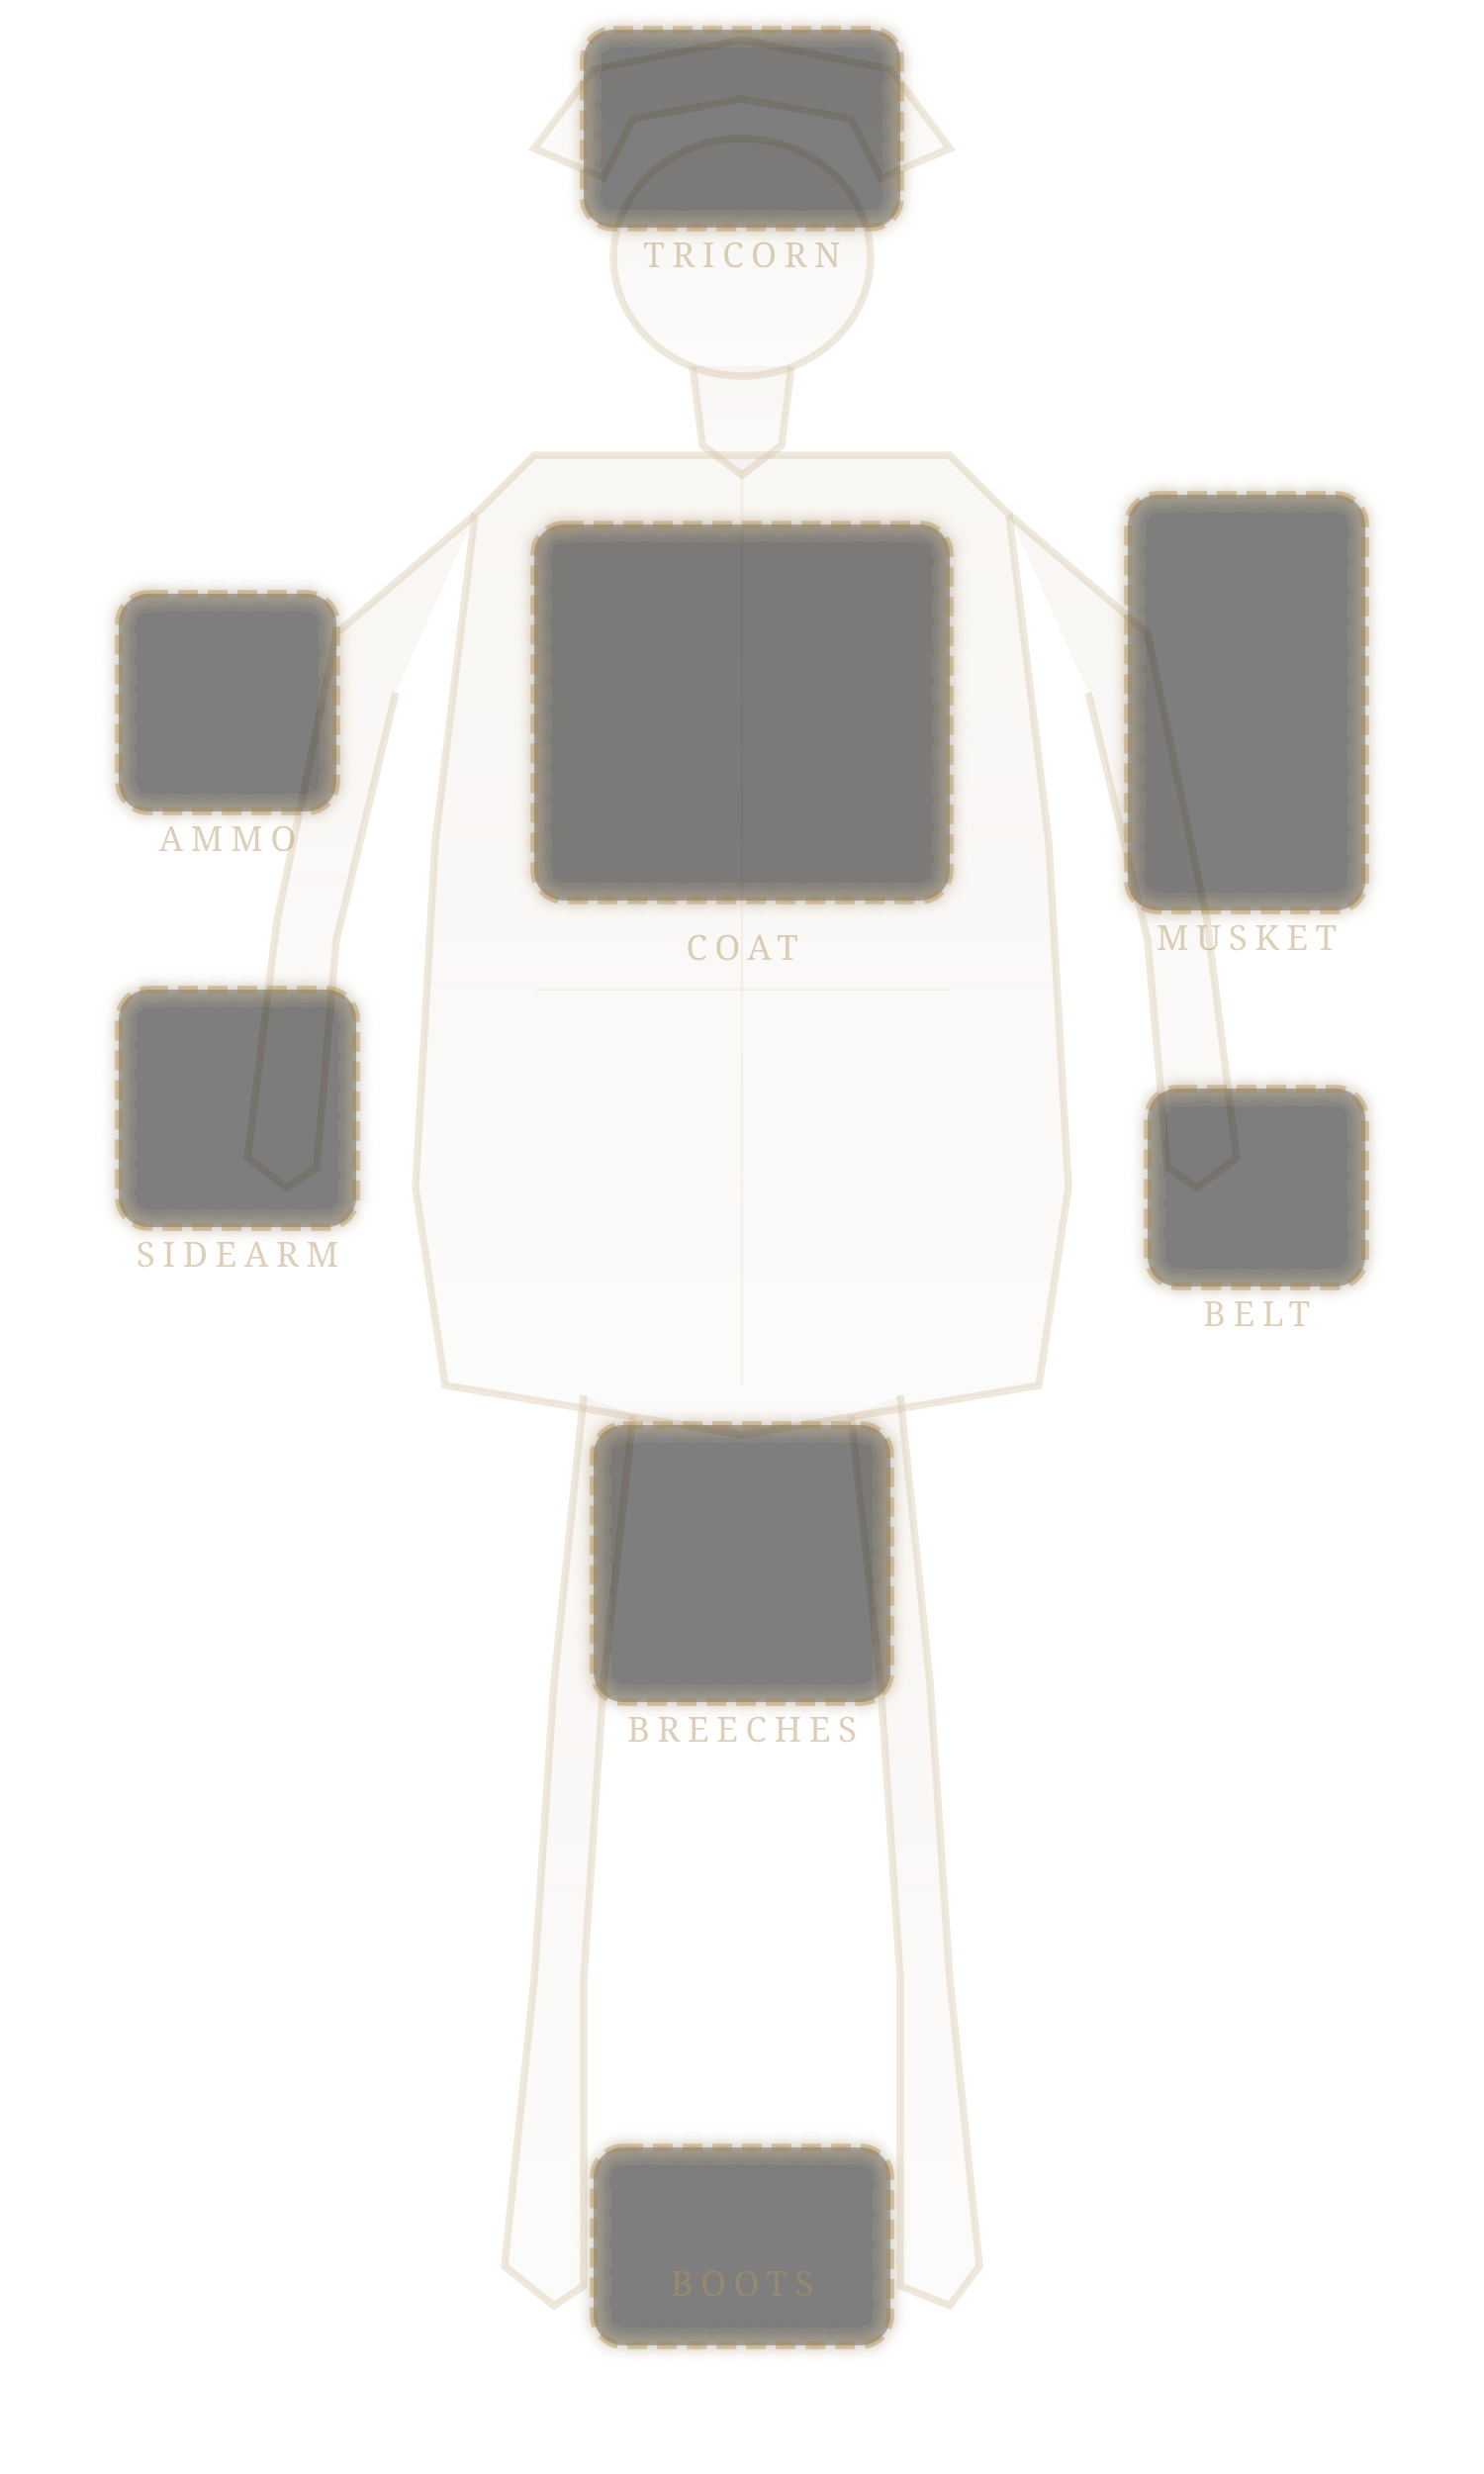
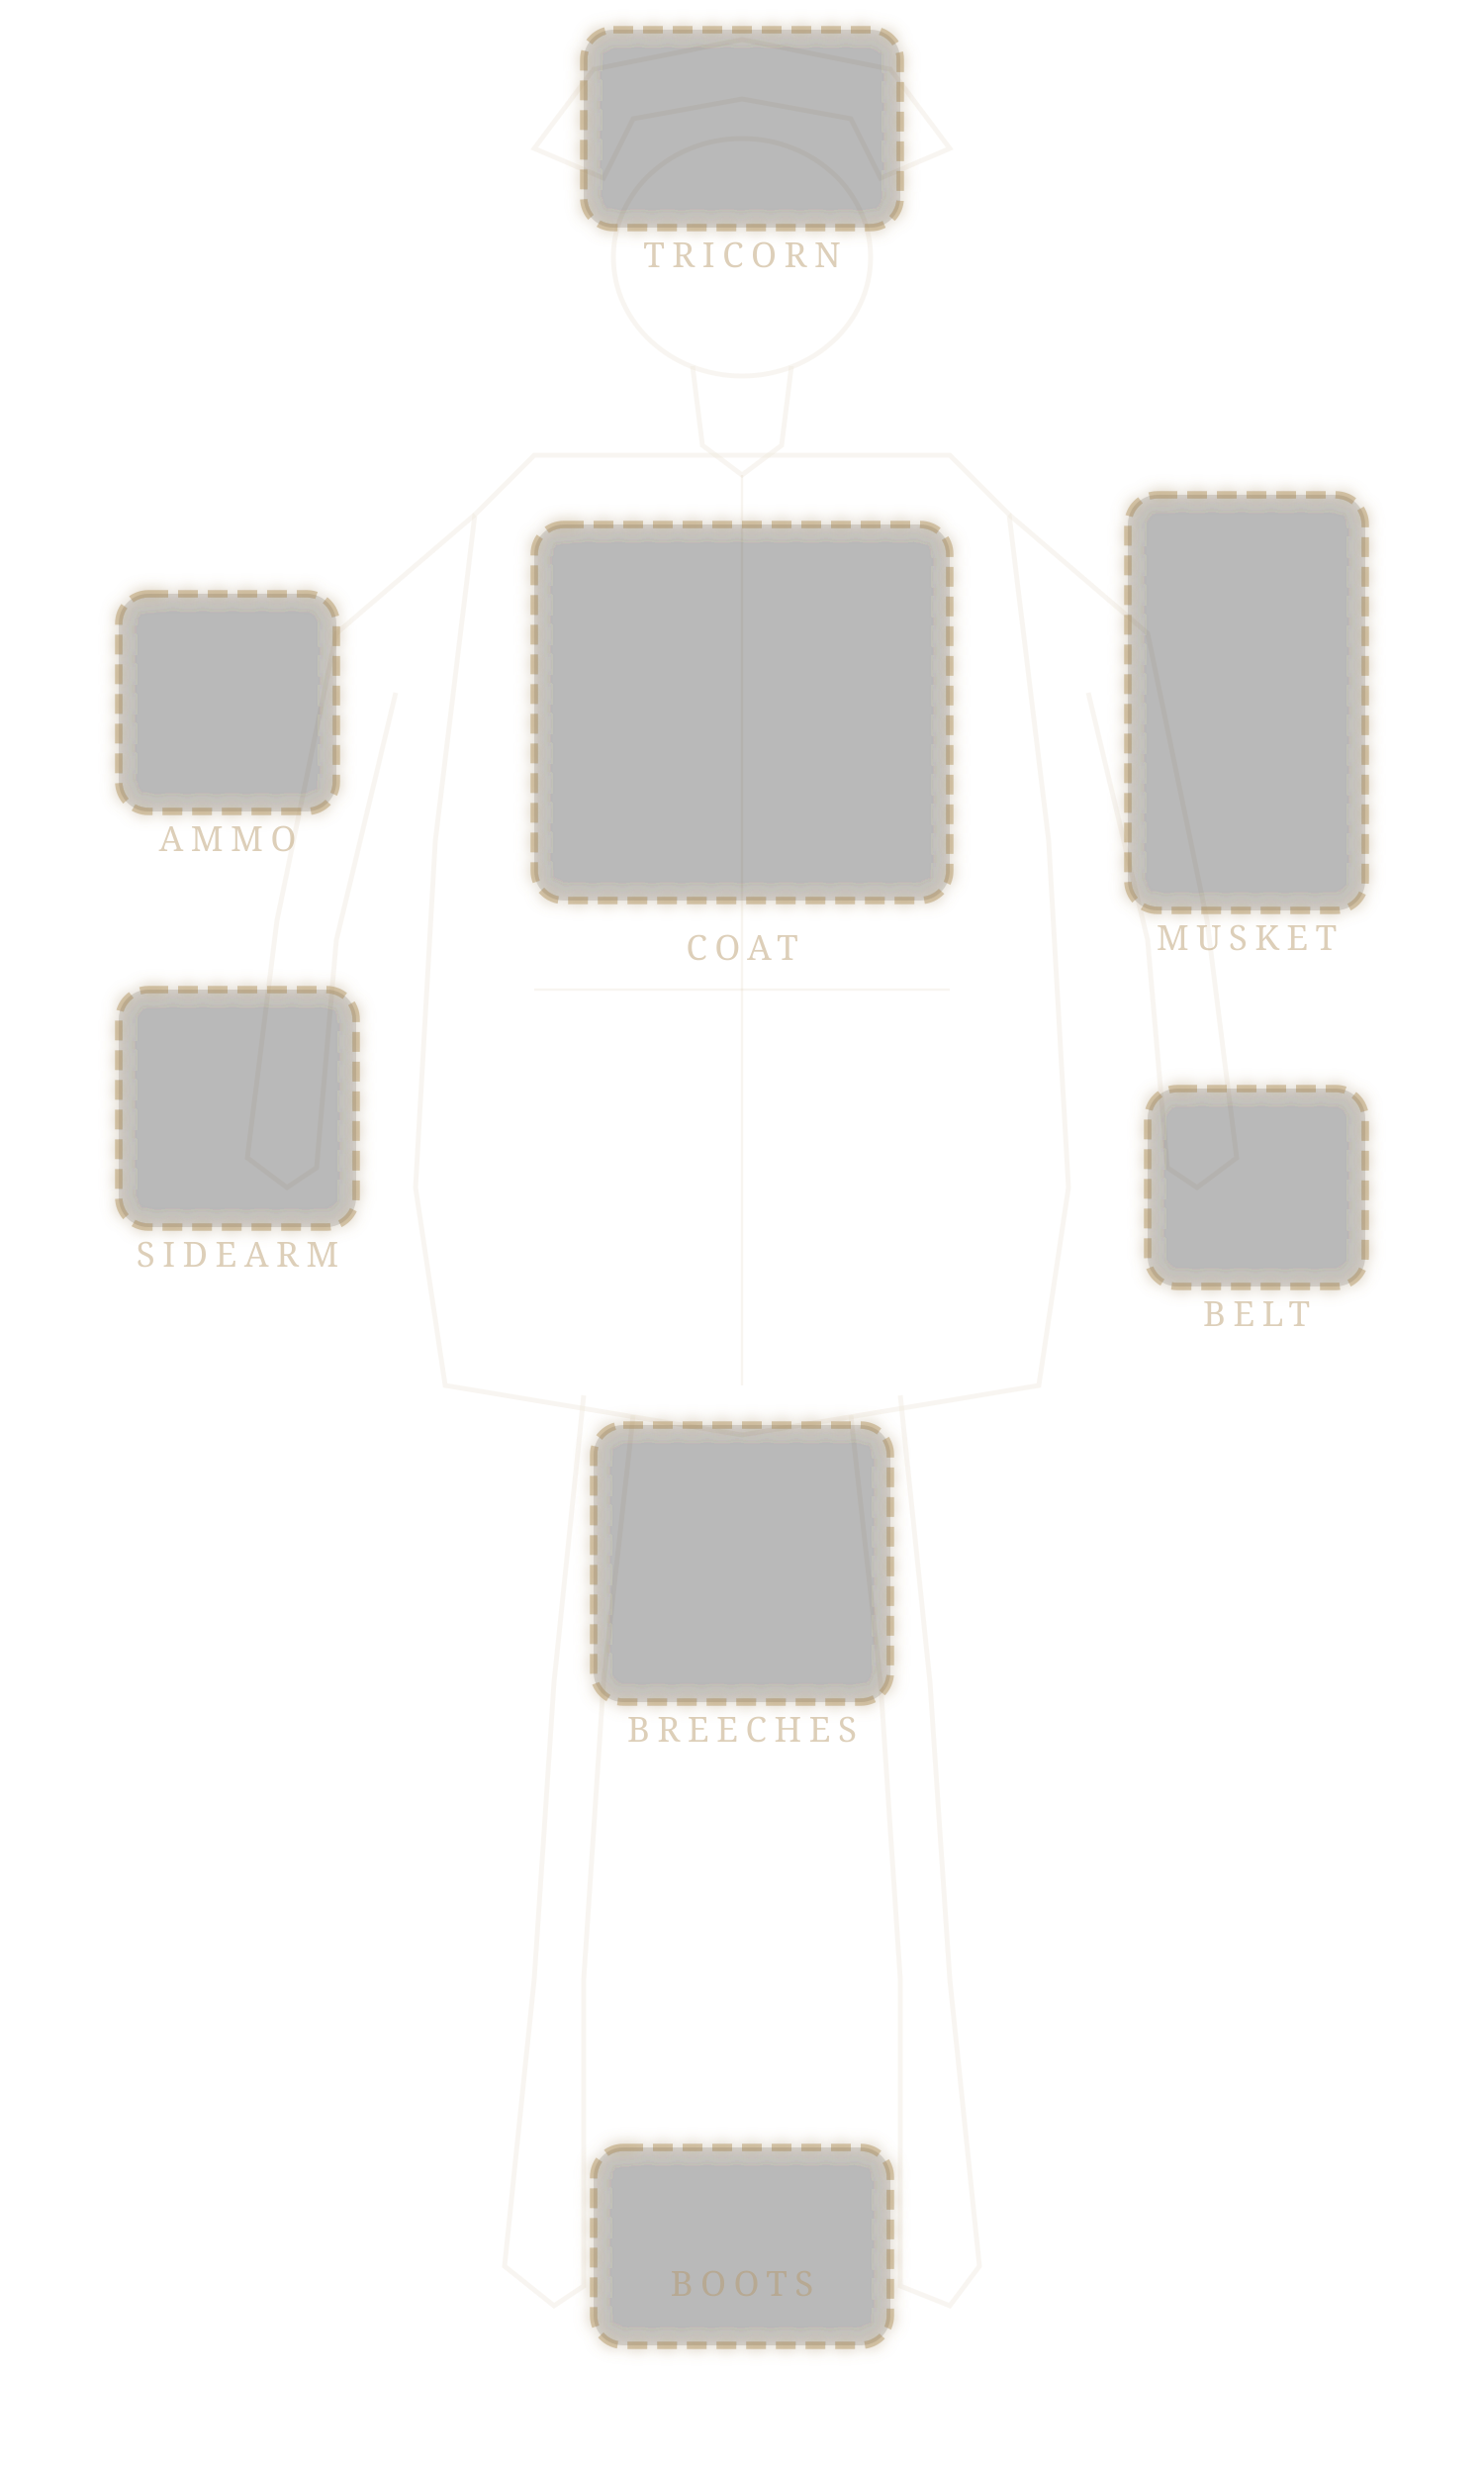
<svg xmlns="http://www.w3.org/2000/svg" viewBox="0 0 300 500" fill="none">
  <defs>
    <linearGradient id="bodyGrad" x1="0" y1="0" x2="0" y2="1">
      <stop offset="0%" stop-color="rgba(160,120,80,0.12)" />
      <stop offset="100%" stop-color="rgba(140,100,60,0.04)" />
    </linearGradient>
    <filter id="glow">
      <feGaussianBlur stdDeviation="1.5" result="g" />
      <feMerge>
        <feMergeNode in="g" />
        <feMergeNode in="SourceGraphic" />
      </feMerge>
    </filter>
  </defs>
-   <g opacity="0.55" stroke="rgba(180,150,100,0.4)" stroke-width="1.5" fill="url(#bodyGrad)">
+   <g opacity="0.3" stroke="rgba(180,150,100,0.3)" stroke-width="1" fill="none">
    <path d="M108 30 L120 14 L150 8 L180 14 L192 30 L178 36 L172 24 L150 20 L128 24 L122 36 Z" />
    <ellipse cx="150" cy="52" rx="26" ry="24" />
    <path d="M140 74 L142 90 L150 96 L158 90 L160 74" />
    <path d="M108 92 L96 104 L88 170 L84 240 L90 280 L150 290 L210 280 L216 240 L212 170 L204 104 L192 92 Z" />
    <path d="M96 104 L68 128 L56 186 L50 234 L58 240 L64 236 L68 190 L80 140" />
    <path d="M204 104 L232 128 L244 186 L250 234 L242 240 L236 236 L232 190 L220 140" />
    <path d="M118 282 L112 340 L108 400 L102 458 L112 466 L118 462 L118 400 L122 340 L128 286" />
    <path d="M172 286 L178 340 L182 400 L182 462 L192 466 L198 458 L192 400 L188 340 L182 282" />
  </g>
  <g stroke="rgba(180,150,100,0.1)" stroke-width="0.5" fill="none">
    <line x1="150" y1="96" x2="150" y2="280" />
    <path d="M108 200 L192 200" />
  </g>
-   <g stroke="var(--slot-color, rgba(180,150,100,0.5))" stroke-width="1.5" fill="rgba(0,0,0,0.3)" stroke-dasharray="4 2" filter="url(#glow)">
+   <g stroke="var(--slot-color, rgba(180,150,100,0.5))" stroke-width="1.5" fill="rgba(0,0,0,0.15)" stroke-dasharray="4 2" filter="url(#glow)">
    <rect x="118" y="6" width="64" height="40" rx="6" data-slot="head" />
    <rect x="108" y="106" width="84" height="76" rx="6" data-slot="chest" />
    <rect x="228" y="100" width="48" height="84" rx="6" data-slot="weapon-primary" />
    <rect x="24" y="200" width="48" height="48" rx="6" data-slot="weapon-sidearm" />
    <rect x="120" y="288" width="60" height="56" rx="6" data-slot="legs" />
    <rect x="120" y="434" width="60" height="40" rx="6" data-slot="feet" />
    <rect x="24" y="120" width="44" height="44" rx="6" data-slot="ammo" />
    <rect x="232" y="220" width="44" height="40" rx="6" data-slot="belt" />
  </g>
  <g font-family="'Cinzel', 'Georgia', serif" font-size="7" fill="rgba(180,150,100,0.45)" text-anchor="middle" letter-spacing="1.5">
    <text x="150" y="54">TRICORN</text>
    <text x="150" y="194">COAT</text>
    <text x="252" y="192">MUSKET</text>
    <text x="48" y="256">SIDEARM</text>
    <text x="150" y="352">BREECHES</text>
    <text x="150" y="464">BOOTS</text>
    <text x="46" y="172">AMMO</text>
    <text x="254" y="268">BELT</text>
  </g>
</svg>
